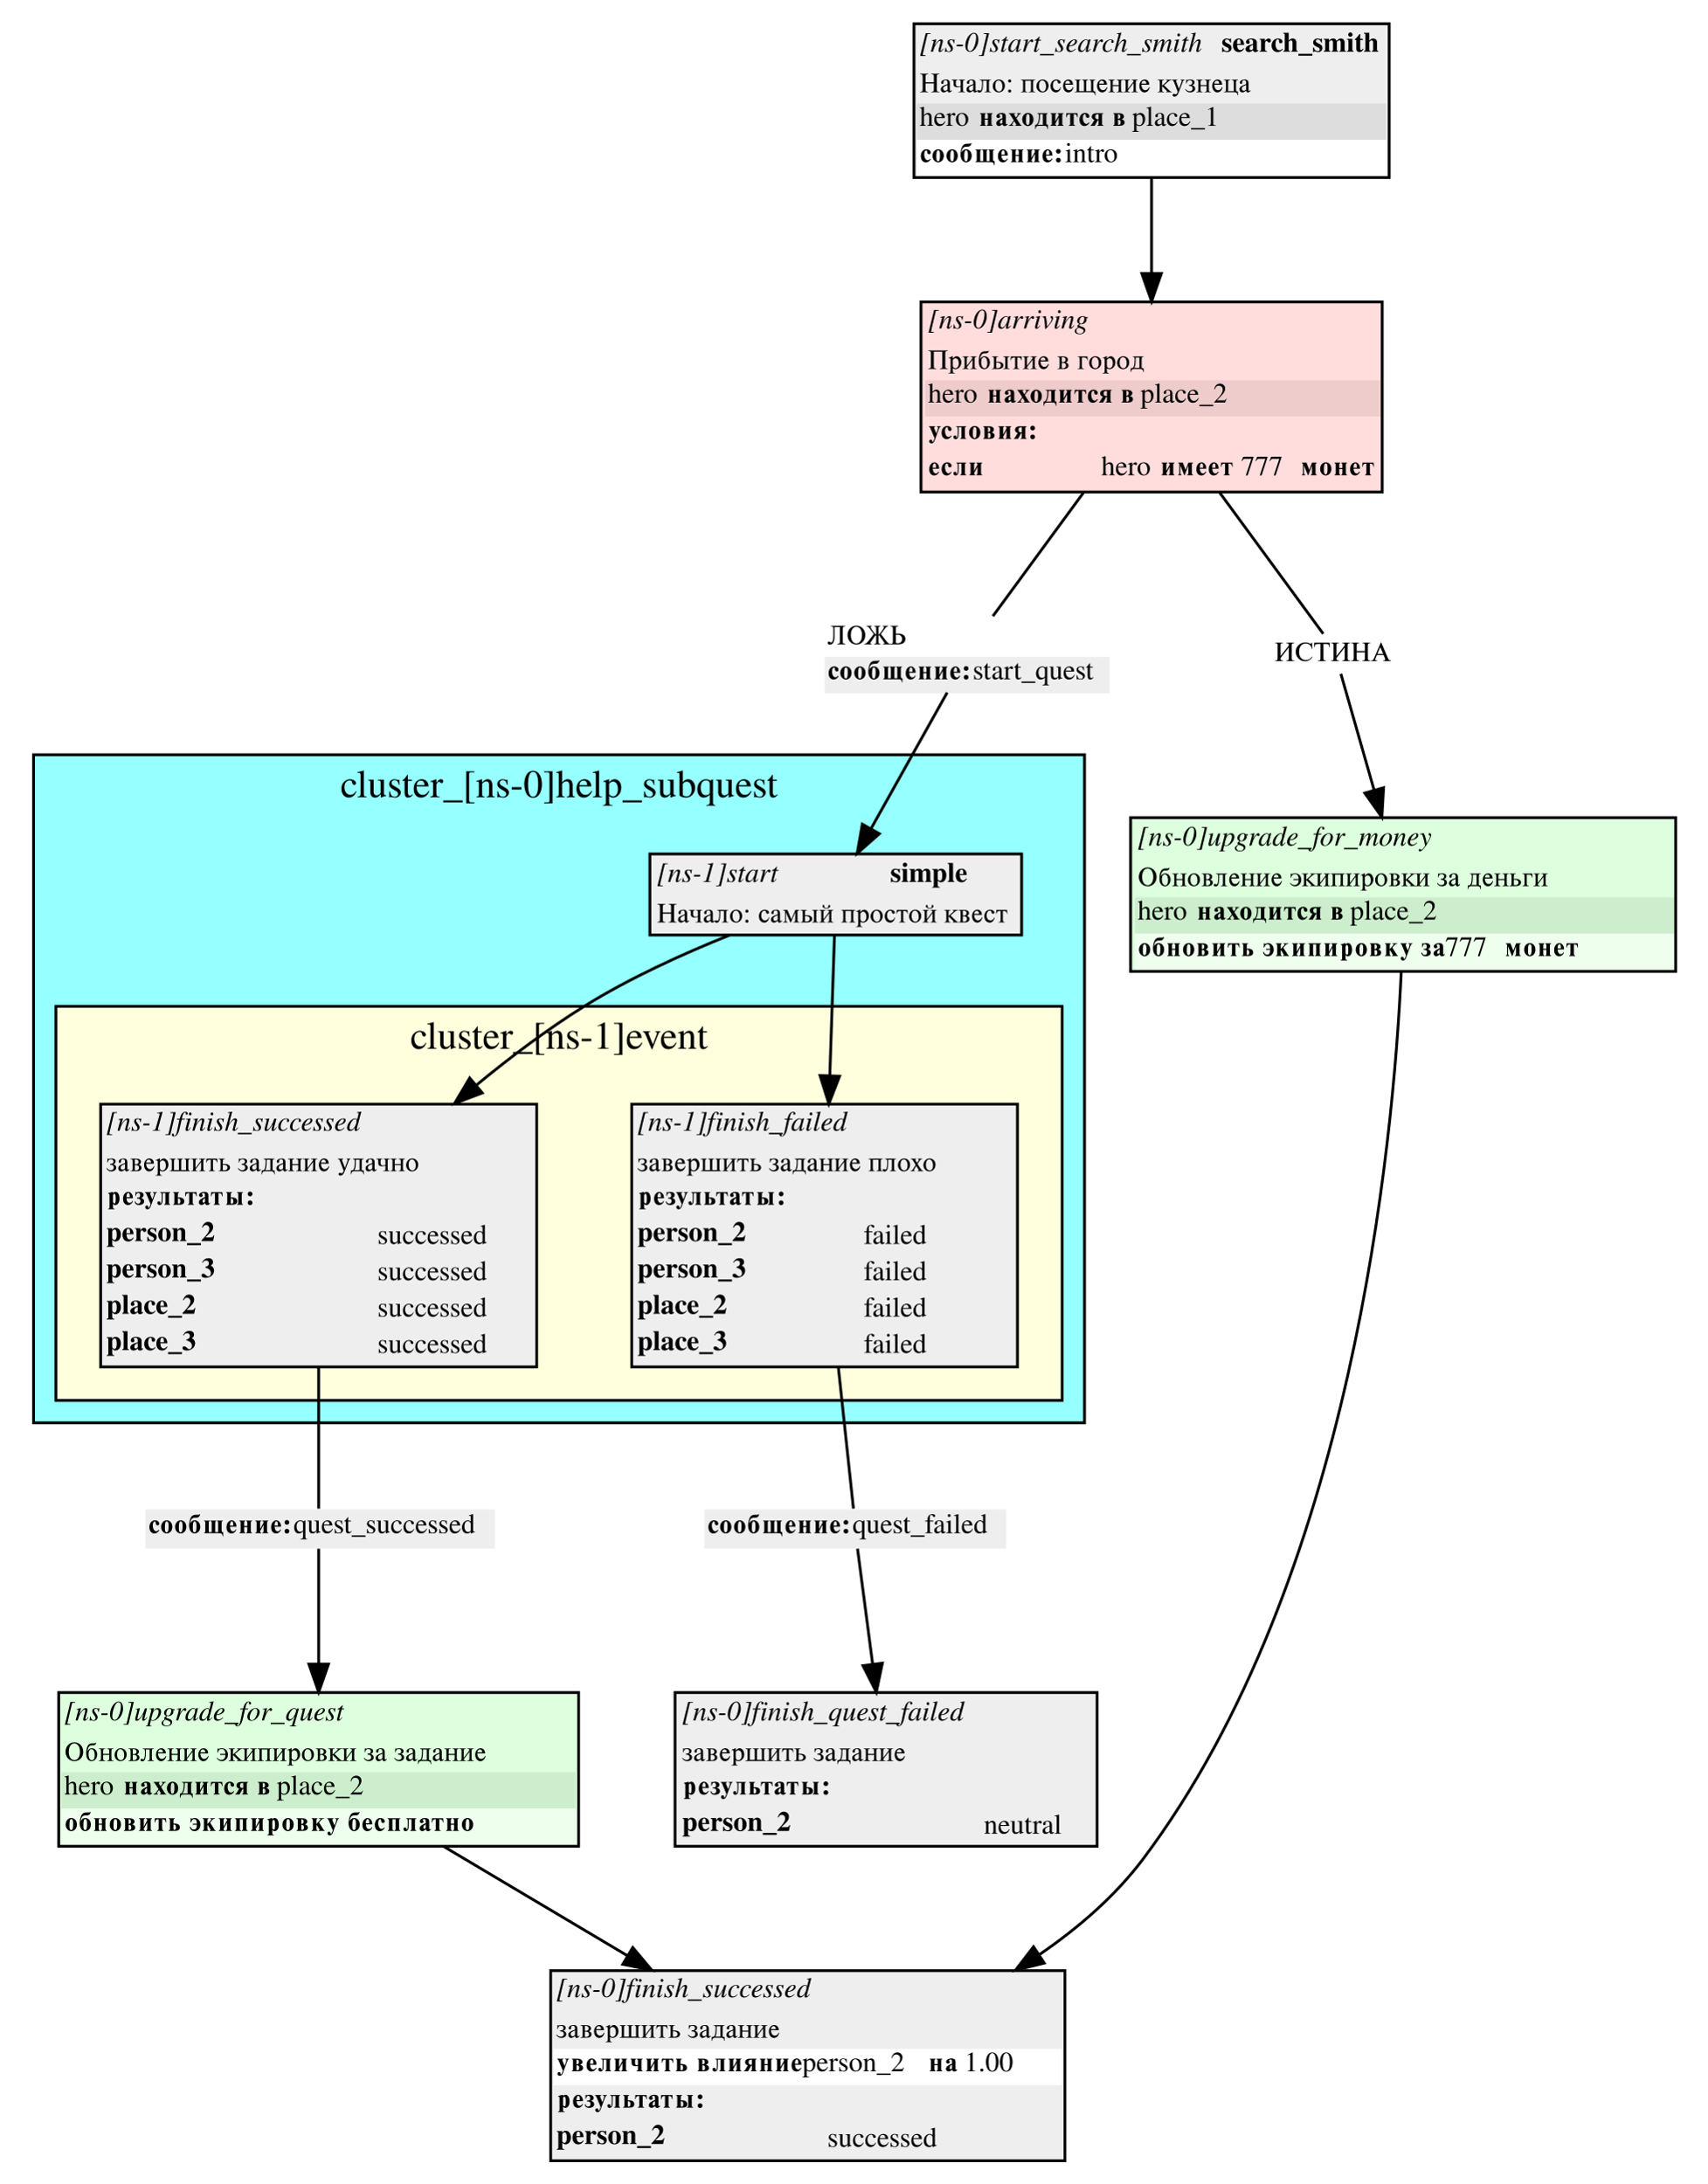
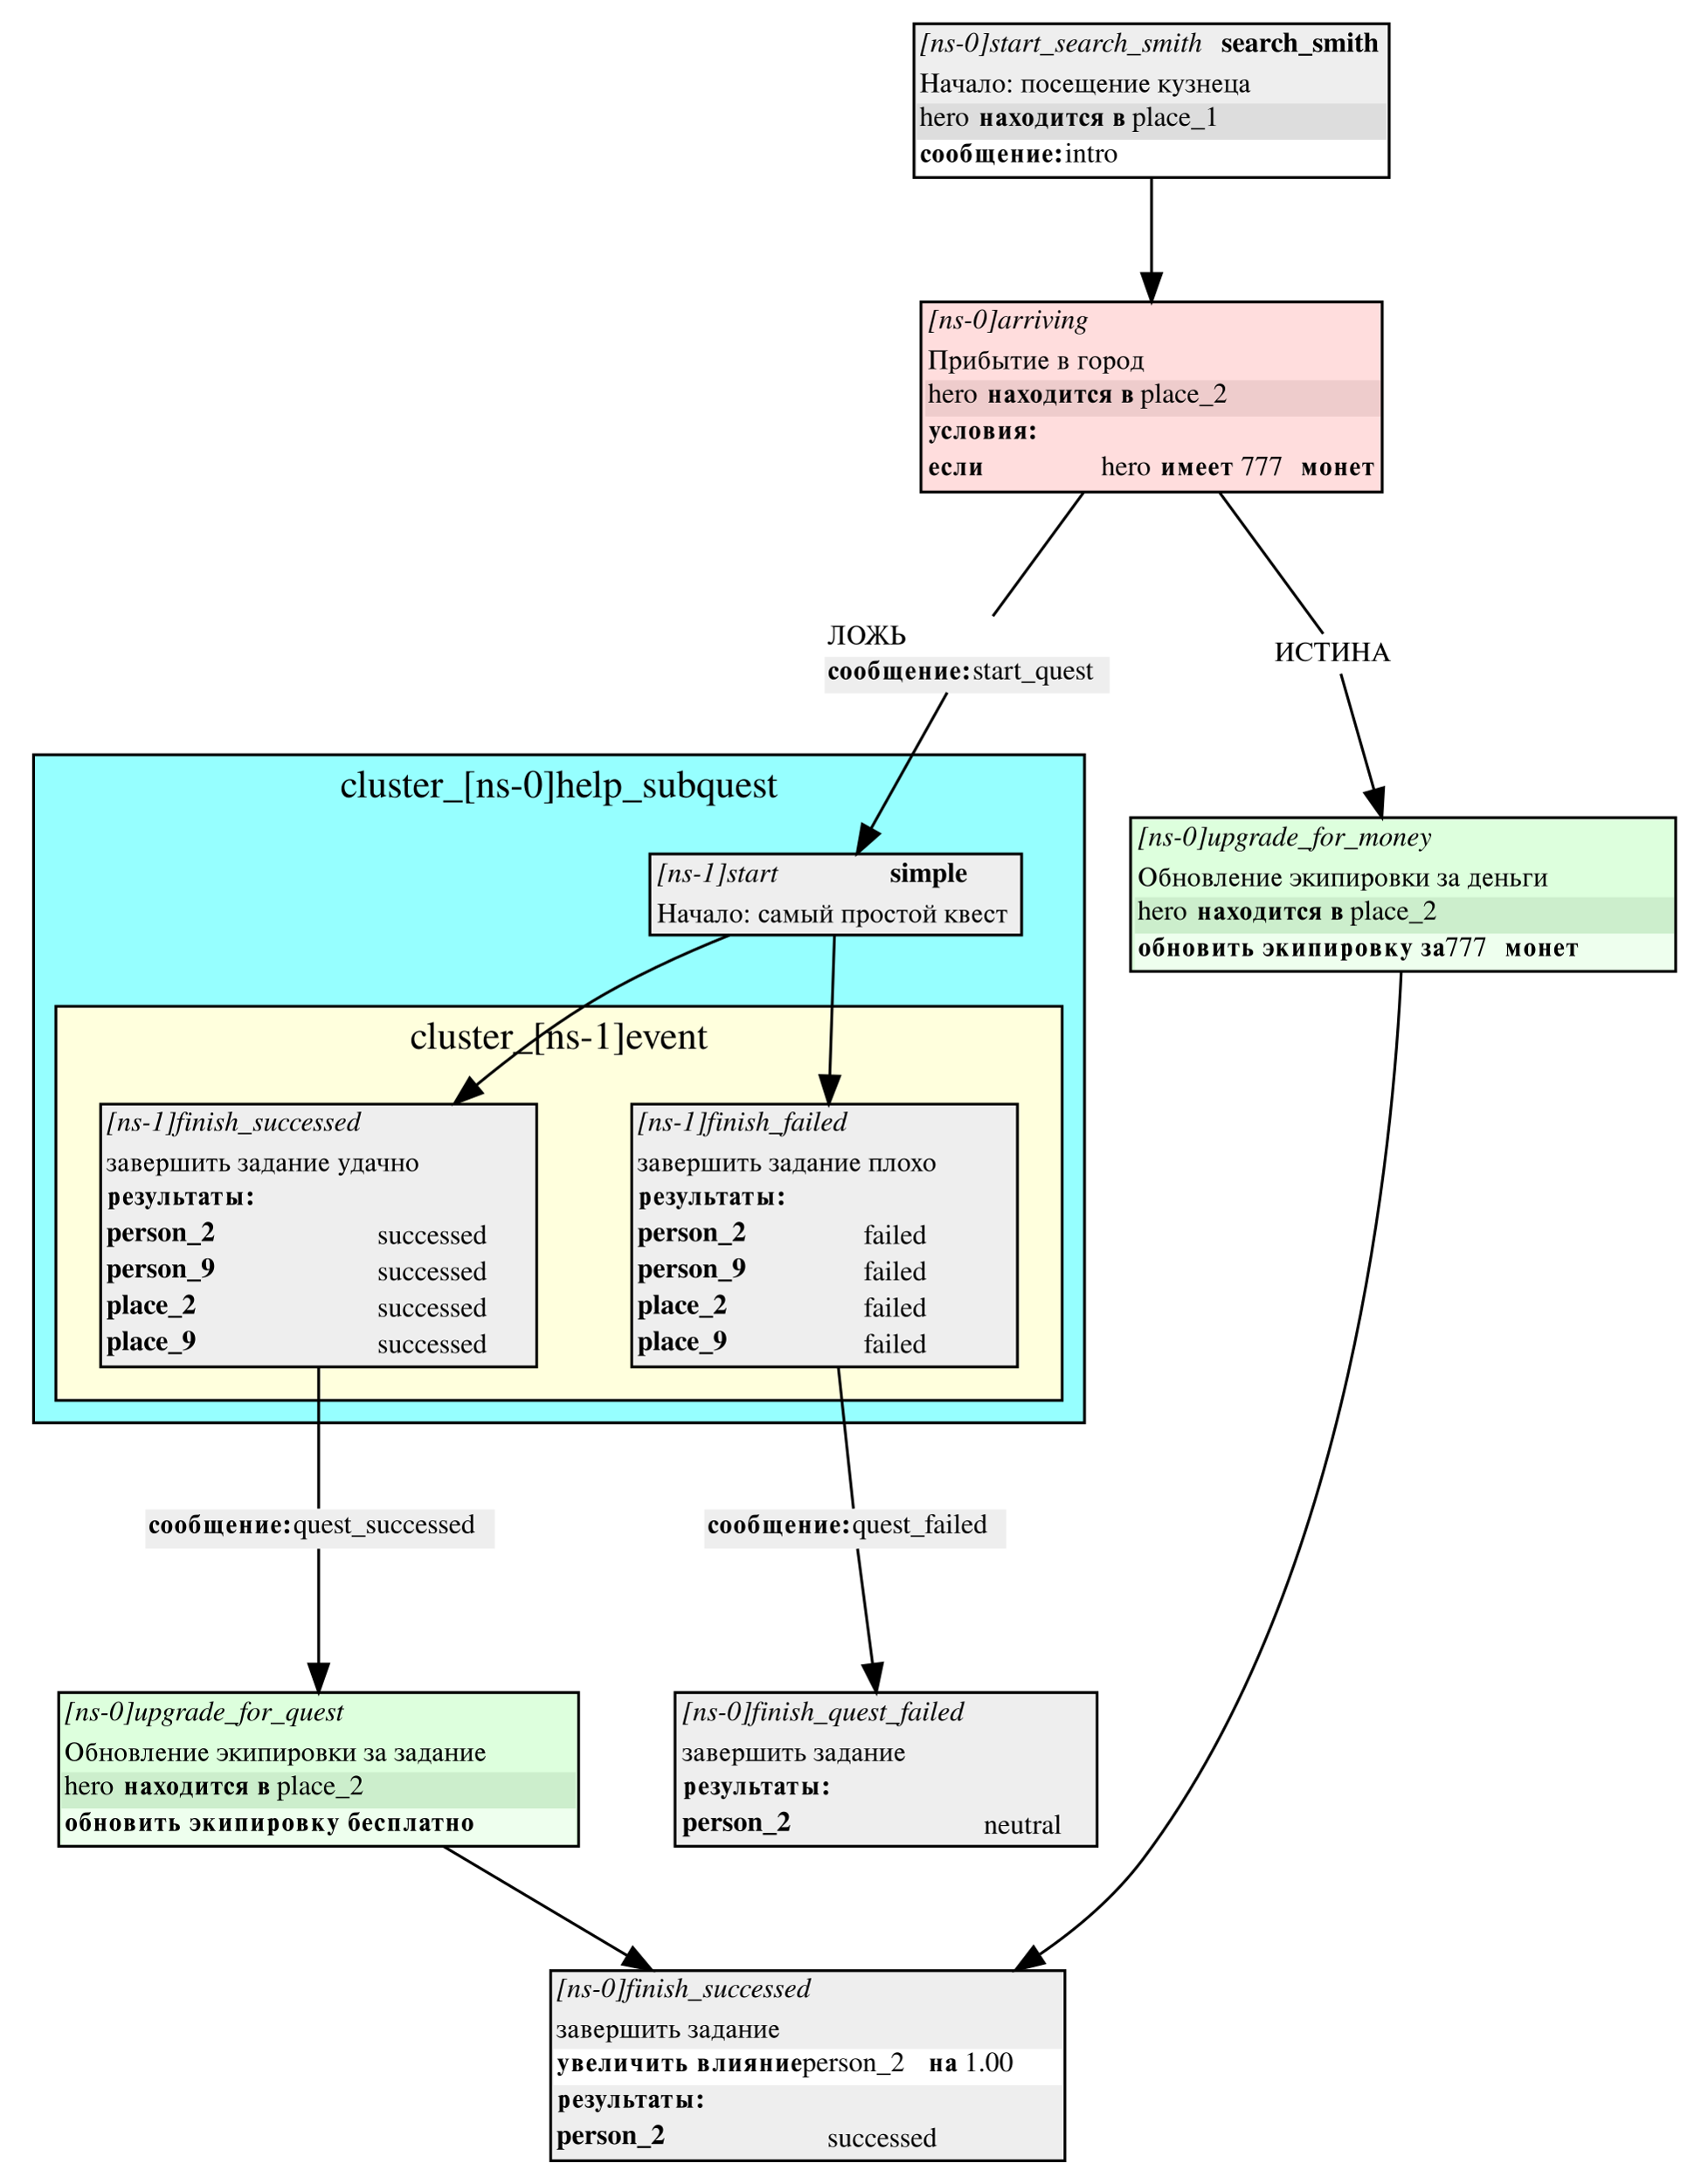
<svg xmlns="http://www.w3.org/2000/svg" width="611pt" height="781pt" viewBox="0.00 0.00 611.00 781.00">
  <g id="graph0" class="graph" transform="scale(1 1) rotate(0) translate(4 777)">
    <polygon fill="white" stroke="white" points="-4,4 -4,-777 607,-777 607,4 -4,4" />
    <g id="clust1" class="cluster">
      <polygon fill="#96ffff" stroke="black" points="8,-268 8,-507 384,-507 384,-268 8,-268" />
      <text text-anchor="middle" x="196" y="-491.8" font-family="Times,serif" font-size="14.00">cluster_[ns-0]help_subquest</text>
    </g>
    <g id="clust2" class="cluster">
      <polygon fill="#ffffdd" stroke="black" points="16,-276 16,-417 376,-417 376,-276 16,-276" />
      <text text-anchor="middle" x="196" y="-401.8" font-family="Times,serif" font-size="14.00">cluster_[ns-1]event</text>
    </g>
    <g id="node1" class="node">
      <polygon fill="#eeeeee" stroke="none" points="228.5,-442.5 228.5,-471.5 361.5,-471.5 361.5,-442.5 228.5,-442.5" />
      <text text-anchor="start" x="231" y="-461.5" font-family="Times,serif" font-style="italic" font-size="10.00">[ns-1]start</text>
      <text text-anchor="start" x="314.5" y="-461.5" font-family="Times,serif" font-weight="bold" font-size="10.00">simple</text>
      <text text-anchor="start" x="231" y="-447" font-family="Times,serif" font-size="10.00">Начало: самый простой квест</text>
      <polygon fill="none" stroke="black" points="228.5,-442.5 228.5,-471.5 361.5,-471.5 361.5,-442.5 228.5,-442.5" />
    </g>
    <g id="node5" class="node">
      <polygon fill="#eeeeee" stroke="none" points="32,-288 32,-382 188,-382 188,-288 32,-288" />
      <text text-anchor="start" x="34" y="-372.5" font-family="Times,serif" font-style="italic" font-size="10.00">[ns-1]finish_successed</text>
      <text text-anchor="start" x="34" y="-358" font-family="Times,serif" font-size="10.00">завершить задание удачно</text>
      <polygon fill="#eeeeee" stroke="none" points="33,-341 33,-354 187,-354 187,-341 33,-341" />
      <text text-anchor="start" x="34" y="-346" font-family="Times,serif" font-weight="bold" font-size="10.00">результаты:</text>
      <text text-anchor="start" x="34" y="-333" font-family="Times,serif" font-weight="bold" font-size="10.00">person_2</text>
      <text text-anchor="start" x="131" y="-332" font-family="Times,serif" font-size="10.00">successed</text>
-       <text text-anchor="start" x="34" y="-320" font-family="Times,serif" font-weight="bold" font-size="10.00">person_3</text>
+       <text text-anchor="start" x="34" y="-320" font-family="Times,serif" font-weight="bold" font-size="10.00">person_9</text>
      <text text-anchor="start" x="131" y="-319" font-family="Times,serif" font-size="10.00">successed</text>
      <text text-anchor="start" x="34" y="-307" font-family="Times,serif" font-weight="bold" font-size="10.00">place_2</text>
      <text text-anchor="start" x="131" y="-306" font-family="Times,serif" font-size="10.00">successed</text>
-       <text text-anchor="start" x="34" y="-294" font-family="Times,serif" font-weight="bold" font-size="10.00">place_3</text>
+       <text text-anchor="start" x="34" y="-294" font-family="Times,serif" font-weight="bold" font-size="10.00">place_9</text>
      <text text-anchor="start" x="131" y="-293" font-family="Times,serif" font-size="10.00">successed</text>
      <polygon fill="none" stroke="black" points="32,-288 32,-382 188,-382 188,-288 32,-288" />
    </g>
-     <g id="edge13" class="edge">
+     <g id="edge11" class="edge">
      <path fill="none" stroke="black" d="M256.969,-442.44C240.435,-435.816 221.185,-427.09 205,-417 191.874,-408.817 178.683,-398.901 166.484,-388.855" />
      <polygon fill="black" stroke="black" points="168.529,-386.002 158.621,-382.251 164.027,-391.362 168.529,-386.002" />
    </g>
    <g id="node6" class="node">
      <polygon fill="#eeeeee" stroke="none" points="222,-288 222,-382 360,-382 360,-288 222,-288" />
      <text text-anchor="start" x="224" y="-372.5" font-family="Times,serif" font-style="italic" font-size="10.00">[ns-1]finish_failed</text>
      <text text-anchor="start" x="224" y="-358" font-family="Times,serif" font-size="10.00">завершить задание плохо</text>
      <polygon fill="#eeeeee" stroke="none" points="223,-341 223,-354 359,-354 359,-341 223,-341" />
      <text text-anchor="start" x="224" y="-346" font-family="Times,serif" font-weight="bold" font-size="10.00">результаты:</text>
      <text text-anchor="start" x="224" y="-333" font-family="Times,serif" font-weight="bold" font-size="10.00">person_2</text>
      <text text-anchor="start" x="305" y="-332" font-family="Times,serif" font-size="10.00">failed</text>
-       <text text-anchor="start" x="224" y="-320" font-family="Times,serif" font-weight="bold" font-size="10.00">person_3</text>
+       <text text-anchor="start" x="224" y="-320" font-family="Times,serif" font-weight="bold" font-size="10.00">person_9</text>
      <text text-anchor="start" x="305" y="-319" font-family="Times,serif" font-size="10.00">failed</text>
      <text text-anchor="start" x="224" y="-307" font-family="Times,serif" font-weight="bold" font-size="10.00">place_2</text>
      <text text-anchor="start" x="305" y="-306" font-family="Times,serif" font-size="10.00">failed</text>
-       <text text-anchor="start" x="224" y="-294" font-family="Times,serif" font-weight="bold" font-size="10.00">place_3</text>
+       <text text-anchor="start" x="224" y="-294" font-family="Times,serif" font-weight="bold" font-size="10.00">place_9</text>
      <text text-anchor="start" x="305" y="-293" font-family="Times,serif" font-size="10.00">failed</text>
      <polygon fill="none" stroke="black" points="222,-288 222,-382 360,-382 360,-288 222,-288" />
    </g>
-     <g id="edge7" class="edge">
+     <g id="edge5" class="edge">
      <path fill="none" stroke="black" d="M294.541,-442.234C294.129,-429.872 293.495,-410.865 292.878,-392.327" />
      <polygon fill="black" stroke="black" points="296.369,-391.999 292.537,-382.122 289.373,-392.233 296.369,-391.999" />
    </g>
    <g id="node2" class="node">
      <polygon fill="#eeeeee" stroke="none" points="323,-713.5 323,-768.5 493,-768.5 493,-713.5 323,-713.5" />
      <text text-anchor="start" x="325" y="-758.5" font-family="Times,serif" font-style="italic" font-size="10.00">[ns-0]start_search_smith</text>
      <text text-anchor="start" x="433" y="-758.5" font-family="Times,serif" font-weight="bold" font-size="10.00">search_smith</text>
      <text text-anchor="start" x="325" y="-744" font-family="Times,serif" font-size="10.00">Начало: посещение кузнеца</text>
      <polygon fill="#dddddd" stroke="none" points="324,-727 324,-740 492,-740 492,-727 324,-727" />
      <text text-anchor="start" x="325" y="-732" font-family="Times,serif" font-size="10.00">hero </text>
      <text text-anchor="start" x="346" y="-732" font-family="Times,serif" font-weight="bold" font-size="10.00">находится в</text>
      <text text-anchor="start" x="401" y="-732" font-family="Times,serif" font-size="10.00"> place_1</text>
      <polygon fill="#ffffff" stroke="none" points="324,-714 324,-727 492,-727 492,-714 324,-714" />
      <text text-anchor="start" x="325" y="-719" font-family="Times,serif" font-weight="bold" font-size="10.00">сообщение:</text>
      <text text-anchor="start" x="377" y="-719" font-family="Times,serif" font-size="10.00"> intro</text>
      <polygon fill="none" stroke="black" points="323,-713.5 323,-768.5 493,-768.5 493,-713.5 323,-713.5" />
    </g>
    <g id="node9" class="node">
      <polygon fill="#ffdddd" stroke="none" points="325.5,-601 325.5,-669 490.5,-669 490.5,-601 325.5,-601" />
      <text text-anchor="start" x="328" y="-659.5" font-family="Times,serif" font-style="italic" font-size="10.00">[ns-0]arriving</text>
      <text text-anchor="start" x="328" y="-645" font-family="Times,serif" font-size="10.00">Прибытие в город</text>
      <polygon fill="#eecccc" stroke="none" points="327,-628 327,-641 490,-641 490,-628 327,-628" />
      <text text-anchor="start" x="328" y="-633" font-family="Times,serif" font-size="10.00">hero </text>
      <text text-anchor="start" x="349" y="-633" font-family="Times,serif" font-weight="bold" font-size="10.00">находится в</text>
      <text text-anchor="start" x="404" y="-633" font-family="Times,serif" font-size="10.00"> place_2</text>
      <polygon fill="#ffdddd" stroke="none" points="327,-615 327,-628 490,-628 490,-615 327,-615" />
      <text text-anchor="start" x="328" y="-620" font-family="Times,serif" font-weight="bold" font-size="10.00">условия:</text>
      <text text-anchor="start" x="328" y="-607" font-family="Times,serif" font-weight="bold" font-size="10.00">если </text>
      <polygon fill="#ffdddd" stroke="none" points="389,-602 389,-615 490,-615 490,-602 389,-602" />
      <text text-anchor="start" x="390" y="-607" font-family="Times,serif" font-size="10.00">hero </text>
      <text text-anchor="start" x="411" y="-607" font-family="Times,serif" font-weight="bold" font-size="10.00">имеет </text>
      <text text-anchor="start" x="440" y="-607" font-family="Times,serif" font-size="10.00"> 777 </text>
      <text text-anchor="start" x="461" y="-607" font-family="Times,serif" font-weight="bold" font-size="10.00">монет</text>
      <polygon fill="none" stroke="black" points="325.5,-601 325.5,-669 490.5,-669 490.5,-601 325.5,-601" />
    </g>
-     <g id="edge6" class="edge">
+     <g id="edge4" class="edge">
      <path fill="none" stroke="black" d="M408,-713.487C408,-703.061 408,-690.818 408,-679.183" />
      <polygon fill="black" stroke="black" points="411.5,-679.174 408,-669.174 404.5,-679.174 411.5,-679.174" />
    </g>
    <g id="node3" class="node">
      <polygon fill="#eeeeee" stroke="none" points="237.5,-116.5 237.5,-171.5 388.5,-171.5 388.5,-116.5 237.5,-116.5" />
      <text text-anchor="start" x="240" y="-161.5" font-family="Times,serif" font-style="italic" font-size="10.00">[ns-0]finish_quest_failed</text>
      <text text-anchor="start" x="240" y="-147" font-family="Times,serif" font-size="10.00">завершить задание</text>
      <polygon fill="#eeeeee" stroke="none" points="239,-130 239,-143 388,-143 388,-130 239,-130" />
      <text text-anchor="start" x="240" y="-135" font-family="Times,serif" font-weight="bold" font-size="10.00">результаты:</text>
      <text text-anchor="start" x="240" y="-122" font-family="Times,serif" font-weight="bold" font-size="10.00">person_2</text>
      <text text-anchor="start" x="348" y="-121" font-family="Times,serif" font-size="10.00">neutral</text>
      <polygon fill="none" stroke="black" points="237.5,-116.5 237.5,-171.5 388.5,-171.5 388.5,-116.5 237.5,-116.5" />
    </g>
    <g id="node4" class="node">
      <polygon fill="#ddffdd" stroke="none" points="400.5,-429.5 400.5,-484.5 595.5,-484.5 595.5,-429.5 400.5,-429.5" />
      <text text-anchor="start" x="403" y="-474.5" font-family="Times,serif" font-style="italic" font-size="10.00">[ns-0]upgrade_for_money</text>
      <text text-anchor="start" x="403" y="-460" font-family="Times,serif" font-size="10.00">Обновление экипировки за деньги</text>
      <polygon fill="#cceecc" stroke="none" points="402,-443 402,-456 595,-456 595,-443 402,-443" />
      <text text-anchor="start" x="403" y="-448" font-family="Times,serif" font-size="10.00">hero </text>
      <text text-anchor="start" x="424" y="-448" font-family="Times,serif" font-weight="bold" font-size="10.00">находится в</text>
      <text text-anchor="start" x="479" y="-448" font-family="Times,serif" font-size="10.00"> place_2</text>
      <polygon fill="#eeffee" stroke="none" points="402,-430 402,-443 595,-443 595,-430 402,-430" />
      <text text-anchor="start" x="403" y="-435" font-family="Times,serif" font-weight="bold" font-size="10.00">обновить экипировку за </text>
      <text text-anchor="start" x="513" y="-435" font-family="Times,serif" font-size="10.00"> 777 </text>
      <text text-anchor="start" x="534" y="-435" font-family="Times,serif" font-weight="bold" font-size="10.00">монет</text>
      <polygon fill="none" stroke="black" points="400.5,-429.5 400.5,-484.5 595.5,-484.5 595.5,-429.5 400.5,-429.5" />
    </g>
    <g id="node8" class="node">
      <polygon fill="#eeeeee" stroke="none" points="193,-4 193,-72 377,-72 377,-4 193,-4" />
      <text text-anchor="start" x="195" y="-62.5" font-family="Times,serif" font-style="italic" font-size="10.00">[ns-0]finish_successed</text>
      <text text-anchor="start" x="195" y="-48" font-family="Times,serif" font-size="10.00">завершить задание</text>
      <polygon fill="#ffffff" stroke="none" points="194,-31 194,-44 376,-44 376,-31 194,-31" />
      <text text-anchor="start" x="195" y="-36" font-family="Times,serif" font-weight="bold" font-size="10.00">увеличить влияние </text>
      <text text-anchor="start" x="283" y="-36" font-family="Times,serif" font-size="10.00">  person_2 </text>
      <text text-anchor="start" x="328" y="-36" font-family="Times,serif" font-weight="bold" font-size="10.00">на </text>
      <text text-anchor="start" x="341" y="-36" font-family="Times,serif" font-size="10.00"> 1.00</text>
      <polygon fill="#eeeeee" stroke="none" points="194,-18 194,-31 376,-31 376,-18 194,-18" />
      <text text-anchor="start" x="195" y="-23" font-family="Times,serif" font-weight="bold" font-size="10.00">результаты:</text>
      <text text-anchor="start" x="195" y="-10" font-family="Times,serif" font-weight="bold" font-size="10.00">person_2</text>
      <text text-anchor="start" x="292" y="-9" font-family="Times,serif" font-size="10.00">successed</text>
      <polygon fill="none" stroke="black" points="193,-4 193,-72 377,-72 377,-4 193,-4" />
    </g>
-     <g id="edge8" class="edge">
+     <g id="edge6" class="edge">
      <path fill="none" stroke="black" d="M497.328,-429.419C494.492,-367.564 479.861,-211.679 405,-112 395.056,-98.759 381.944,-87.406 368.044,-77.872" />
      <polygon fill="black" stroke="black" points="369.596,-74.705 359.309,-72.169 365.769,-80.567 369.596,-74.705" />
    </g>
-     <g id="node10" class="node">
+     <g id="node13" class="node">
      <polygon fill="#eeeeee" stroke="none" points="48,-223 48,-237 173,-237 173,-223 48,-223" />
      <text text-anchor="start" x="49" y="-228.5" font-family="Times,serif" font-weight="bold" font-size="10.00">сообщение:</text>
      <text text-anchor="start" x="101" y="-228.5" font-family="Times,serif" font-size="10.00"> quest_successed</text>
    </g>
-     <g id="edge1" class="edge">
+     <g id="edge12" class="edge">
      <path fill="none" stroke="black" d="M110,-287.923C110,-268.211 110,-247.429 110,-237.298" />
    </g>
-     <g id="node11" class="node">
+     <g id="node10" class="node">
      <polygon fill="#eeeeee" stroke="none" points="248,-223 248,-237 356,-237 356,-223 248,-223" />
      <text text-anchor="start" x="249" y="-228.5" font-family="Times,serif" font-weight="bold" font-size="10.00">сообщение:</text>
      <text text-anchor="start" x="301" y="-228.5" font-family="Times,serif" font-size="10.00"> quest_failed</text>
    </g>
-     <g id="edge3" class="edge">
+     <g id="edge1" class="edge">
      <path fill="none" stroke="black" d="M295.921,-287.923C298.026,-268.211 300.245,-247.429 301.327,-237.298" />
    </g>
    <g id="node7" class="node">
      <polygon fill="#ddffdd" stroke="none" points="17,-116.5 17,-171.5 203,-171.5 203,-116.5 17,-116.5" />
      <text text-anchor="start" x="19" y="-161.5" font-family="Times,serif" font-style="italic" font-size="10.00">[ns-0]upgrade_for_quest</text>
      <text text-anchor="start" x="19" y="-147" font-family="Times,serif" font-size="10.00">Обновление экипировки за задание</text>
      <polygon fill="#cceecc" stroke="none" points="18,-130 18,-143 202,-143 202,-130 18,-130" />
      <text text-anchor="start" x="19" y="-135" font-family="Times,serif" font-size="10.00">hero </text>
      <text text-anchor="start" x="40" y="-135" font-family="Times,serif" font-weight="bold" font-size="10.00">находится в</text>
      <text text-anchor="start" x="95" y="-135" font-family="Times,serif" font-size="10.00"> place_2</text>
      <polygon fill="#eeffee" stroke="none" points="18,-117 18,-130 202,-130 202,-117 18,-117" />
      <text text-anchor="start" x="19" y="-122" font-family="Times,serif" font-weight="bold" font-size="10.00">обновить экипировку бесплатно</text>
      <polygon fill="none" stroke="black" points="17,-116.5 17,-171.5 203,-171.5 203,-116.5 17,-116.5" />
    </g>
-     <g id="edge5" class="edge">
+     <g id="edge3" class="edge">
      <path fill="none" stroke="black" d="M154.613,-116.487C174.638,-104.587 198.645,-90.32 220.571,-77.29" />
      <polygon fill="black" stroke="black" points="222.369,-80.292 229.178,-72.174 218.793,-74.274 222.369,-80.292" />
    </g>
-     <g id="node12" class="node">
+     <g id="node11" class="node">
      <polygon fill="#ffffff" stroke="none" points="291,-542 291,-556 393,-556 393,-542 291,-542" />
      <text text-anchor="start" x="292" y="-546.5" font-family="Times,serif" font-size="10.00">ЛОЖЬ</text>
      <polygon fill="#eeeeee" stroke="none" points="291,-529 291,-542 393,-542 393,-529 291,-529" />
      <text text-anchor="start" x="292" y="-534" font-family="Times,serif" font-weight="bold" font-size="10.00">сообщение:</text>
      <text text-anchor="start" x="344" y="-534" font-family="Times,serif" font-size="10.00"> start_quest</text>
    </g>
-     <g id="edge9" class="edge">
+     <g id="edge7" class="edge">
      <path fill="none" stroke="black" d="M383.799,-600.998C372.468,-585.547 359.643,-568.059 351.223,-556.576" />
    </g>
-     <g id="node13" class="node">
+     <g id="node12" class="node">
      <polygon fill="#ffffff" stroke="none" points="451,-536 451,-550 497,-550 497,-536 451,-536" />
      <text text-anchor="start" x="452" y="-540.5" font-family="Times,serif" font-size="10.00">ИСТИНА</text>
    </g>
-     <g id="edge11" class="edge">
+     <g id="edge9" class="edge">
      <path fill="none" stroke="black" d="M432.201,-600.998C445.887,-582.336 461.751,-560.703 469.403,-550.268" />
    </g>
    <g id="edge2" class="edge">
+       <path fill="none" stroke="black" d="M302.791,-222.959C303.931,-214.257 306.124,-197.504 308.187,-181.752" />
+       <polygon fill="black" stroke="black" points="311.683,-182.009 309.512,-171.639 304.743,-181.1 311.683,-182.009" />
+     </g>
+     <g id="edge8" class="edge">
+       <path fill="none" stroke="black" d="M334.862,-529.242C327.674,-516.396 316.431,-496.303 307.716,-480.727" />
+       <polygon fill="black" stroke="black" points="310.612,-478.735 302.675,-471.717 304.503,-482.153 310.612,-478.735" />
+     </g>
+     <g id="edge10" class="edge">
+       <path fill="none" stroke="black" d="M475.726,-535.959C478.236,-527.174 483.09,-510.184 487.628,-494.302" />
+       <polygon fill="black" stroke="black" points="491.007,-495.216 490.389,-484.639 484.276,-493.293 491.007,-495.216" />
+     </g>
+     <g id="edge13" class="edge">
      <path fill="none" stroke="black" d="M110,-222.959C110,-214.257 110,-197.504 110,-181.752" />
      <polygon fill="black" stroke="black" points="113.5,-181.639 110,-171.639 106.5,-181.639 113.5,-181.639" />
    </g>
-     <g id="edge4" class="edge">
-       <path fill="none" stroke="black" d="M302.791,-222.959C303.931,-214.257 306.124,-197.504 308.187,-181.752" />
-       <polygon fill="black" stroke="black" points="311.683,-182.009 309.512,-171.639 304.743,-181.1 311.683,-182.009" />
-     </g>
-     <g id="edge10" class="edge">
-       <path fill="none" stroke="black" d="M334.862,-529.242C327.674,-516.396 316.431,-496.303 307.716,-480.727" />
-       <polygon fill="black" stroke="black" points="310.612,-478.735 302.675,-471.717 304.503,-482.153 310.612,-478.735" />
-     </g>
-     <g id="edge12" class="edge">
-       <path fill="none" stroke="black" d="M475.726,-535.959C478.236,-527.174 483.09,-510.184 487.628,-494.302" />
-       <polygon fill="black" stroke="black" points="491.007,-495.216 490.389,-484.639 484.276,-493.293 491.007,-495.216" />
-     </g>
  </g>
</svg>
